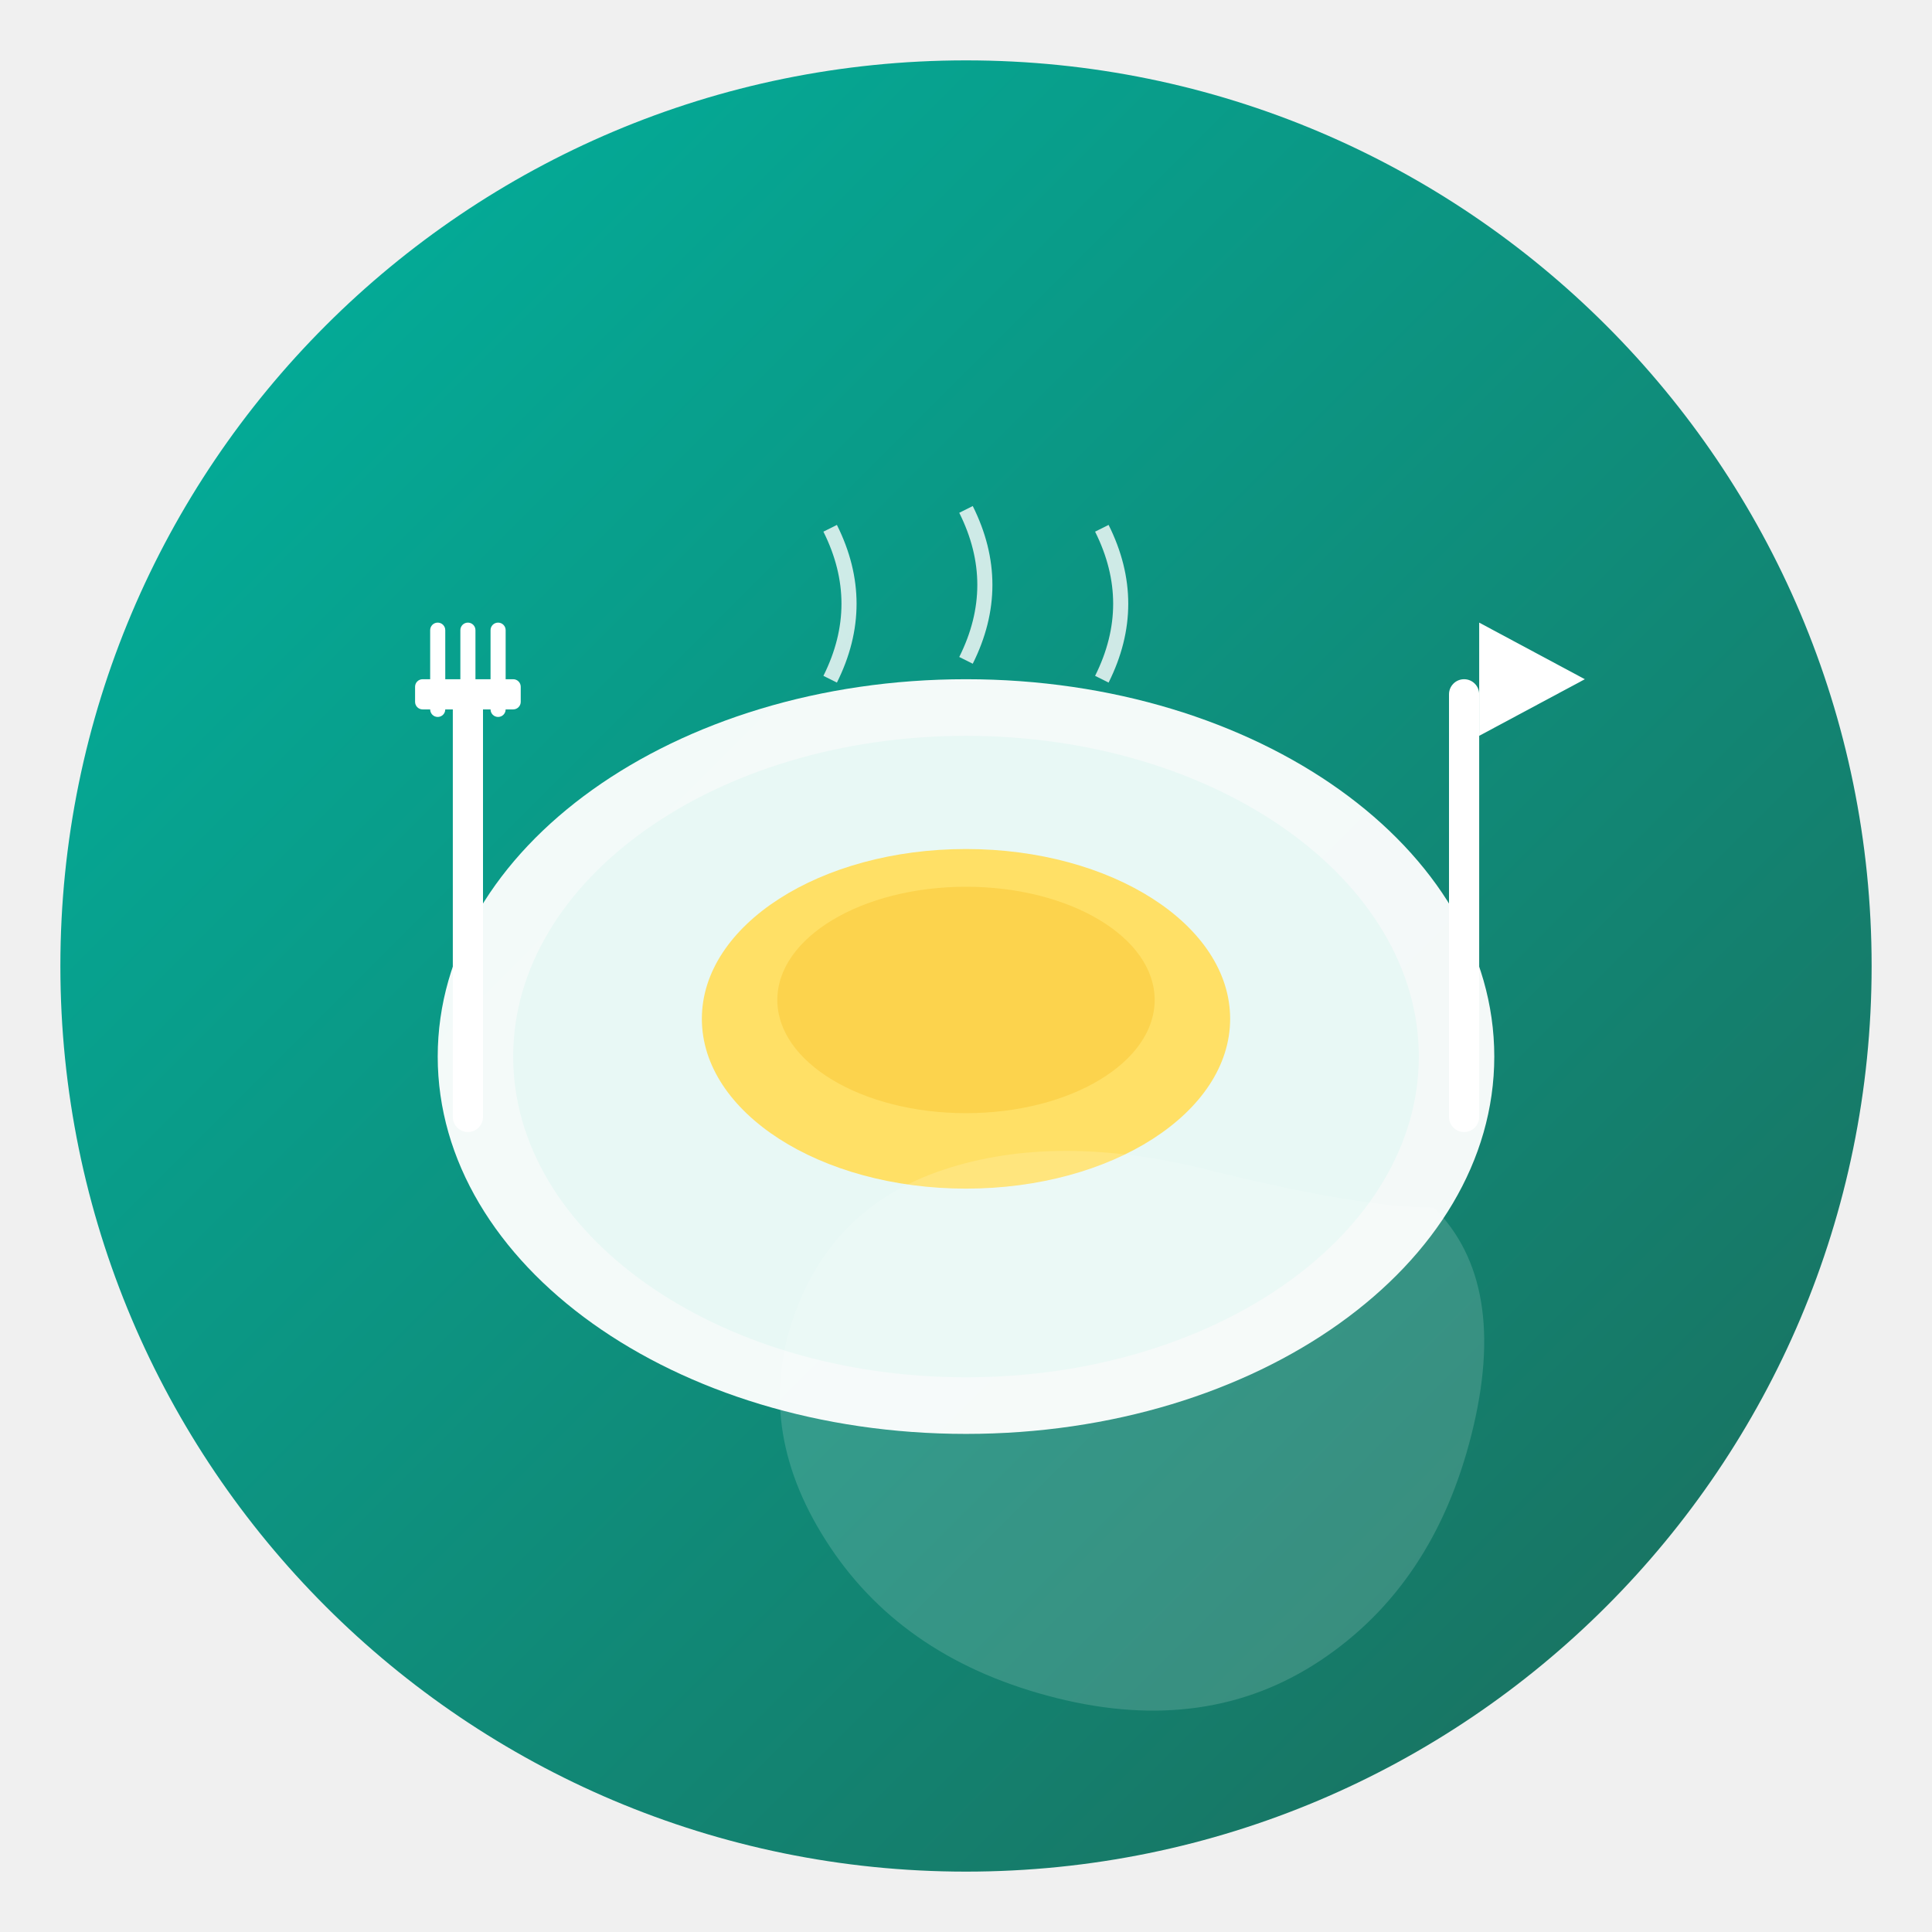
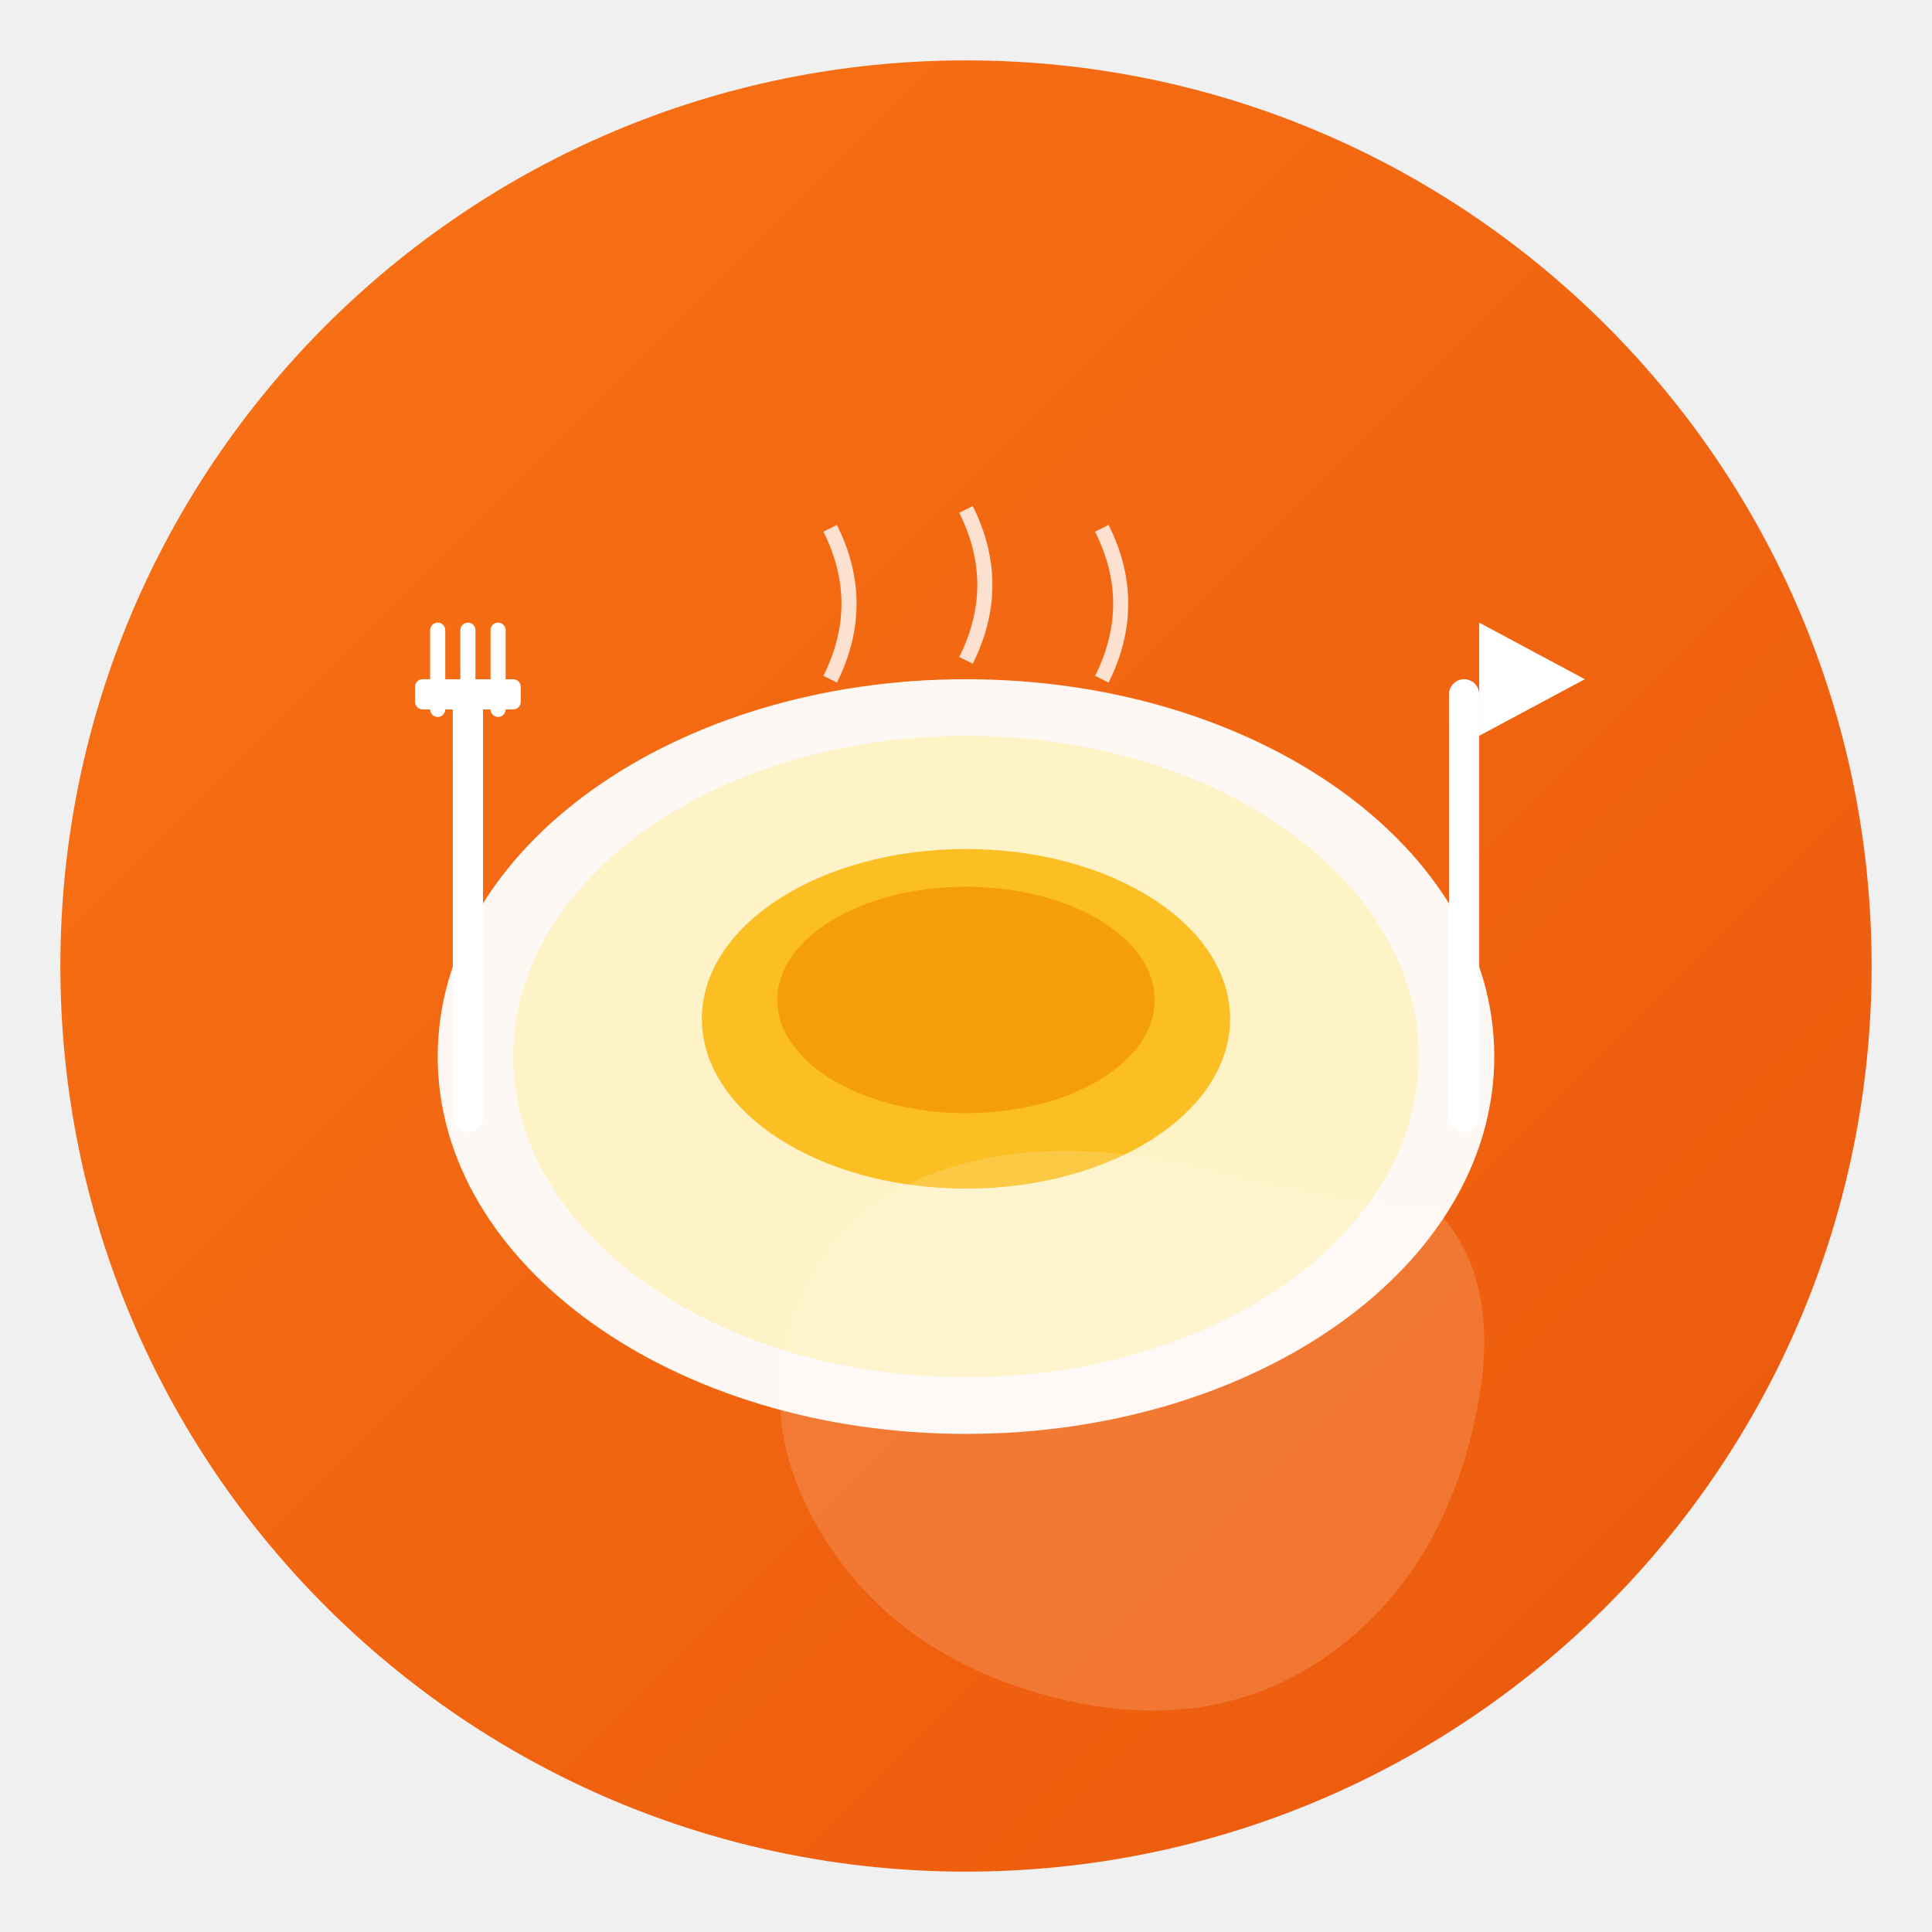
<svg xmlns="http://www.w3.org/2000/svg" viewBox="0 0 512 512">
  <defs>
    <linearGradient id="grad1" x1="0%" y1="0%" x2="100%" y2="100%">
-       <stop offset="0%" style="stop-color:#00B4A0;stop-opacity:1" />
-       <stop offset="100%" style="stop-color:#1C6B5A;stop-opacity:1" />
+       <stop offset="0%" style="stop-color:#f97316;stop-opacity:1" />
+       <stop offset="100%" style="stop-color:#ea580c;stop-opacity:1" />
    </linearGradient>
  </defs>
  <circle cx="256" cy="256" r="240" fill="url(#grad1)" />
  <ellipse cx="256" cy="280" rx="140" ry="100" fill="#ffffff" opacity="0.95" />
-   <ellipse cx="256" cy="280" rx="120" ry="85" fill="#E8F8F5" />
+   <ellipse cx="256" cy="280" rx="120" ry="85" fill="#fef3c7" />
  <g fill="#ffffff">
    <rect x="120" y="180" width="8" height="120" rx="4" />
    <rect x="110" y="180" width="28" height="8" rx="2" />
    <rect x="114" y="165" width="4" height="25" rx="2" />
    <rect x="122" y="165" width="4" height="25" rx="2" />
    <rect x="130" y="165" width="4" height="25" rx="2" />
  </g>
  <g fill="#ffffff">
    <rect x="384" y="180" width="8" height="120" rx="4" />
    <path d="M392 180 L392 165 L420 180 L392 195 Z" rx="2" />
  </g>
-   <ellipse cx="256" cy="270" rx="70" ry="45" fill="#FFE066" />
-   <ellipse cx="256" cy="265" rx="50" ry="30" fill="#FCD34D" />
+   <ellipse cx="256" cy="270" rx="70" ry="45" fill="#fbbf24" />
+   <ellipse cx="256" cy="265" rx="50" ry="30" fill="#f59e0b" />
  <g stroke="#ffffff" stroke-width="4" fill="none" opacity="0.8">
    <path d="M220 180 Q230 160 220 140" />
    <path d="M256 175 Q266 155 256 135" />
    <path d="M292 180 Q302 160 292 140" />
  </g>
  <path d="M380 320 Q400 340 390 380 Q380 420 350 440 Q320 460 280 450 Q240 440 220 410 Q200 380 210 350 Q220 320 250 310 Q280 300 320 310 Q360 320 380 320 Z" fill="#ffffff" opacity="0.15" />
</svg>
